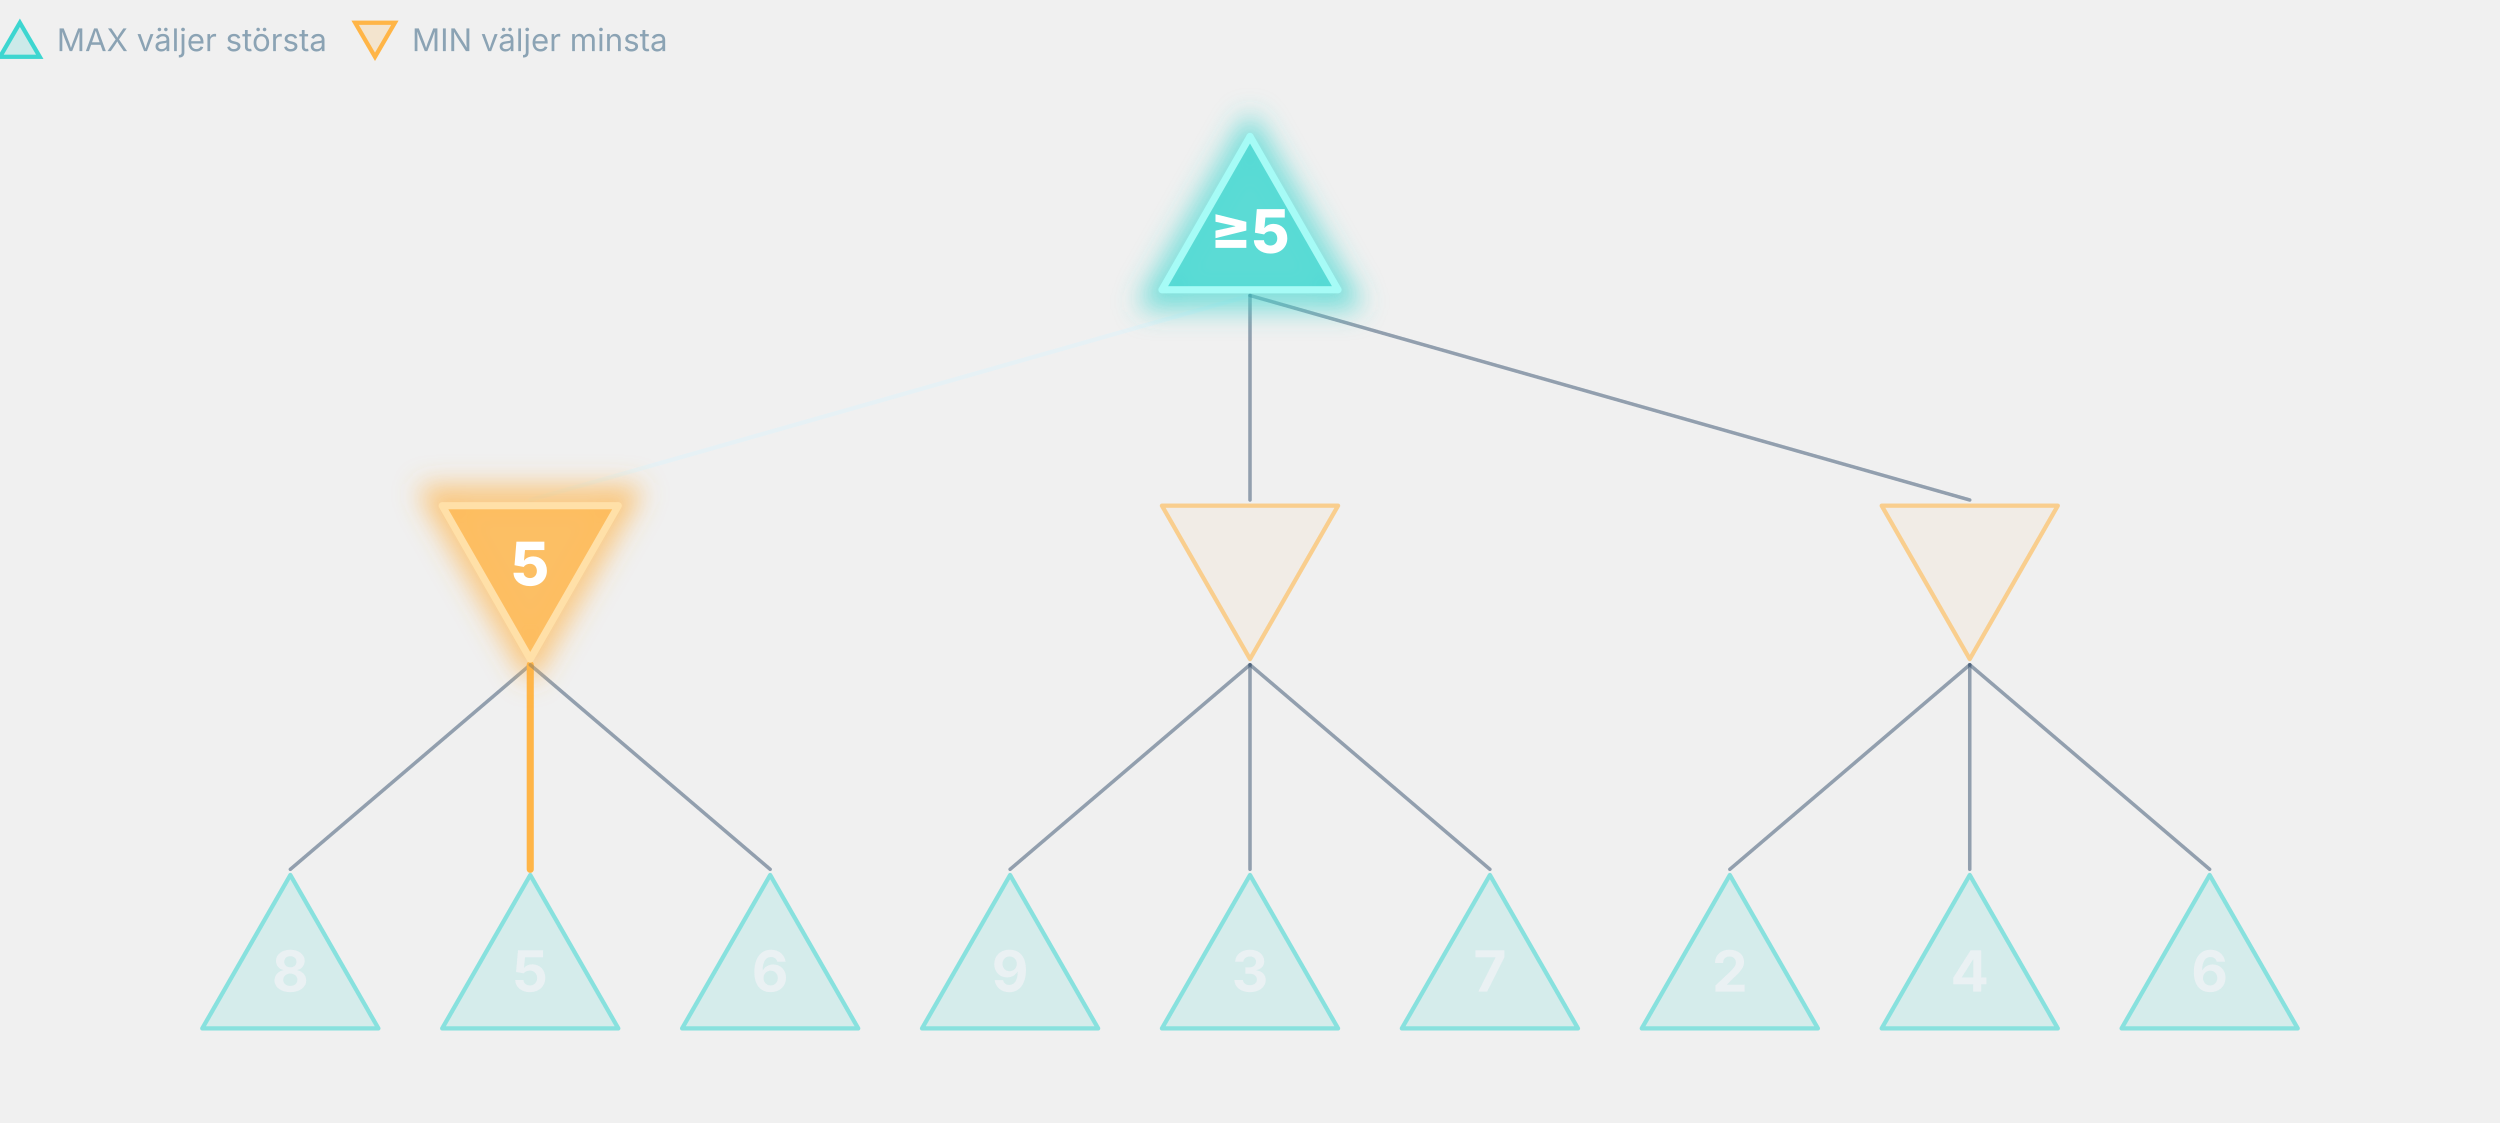
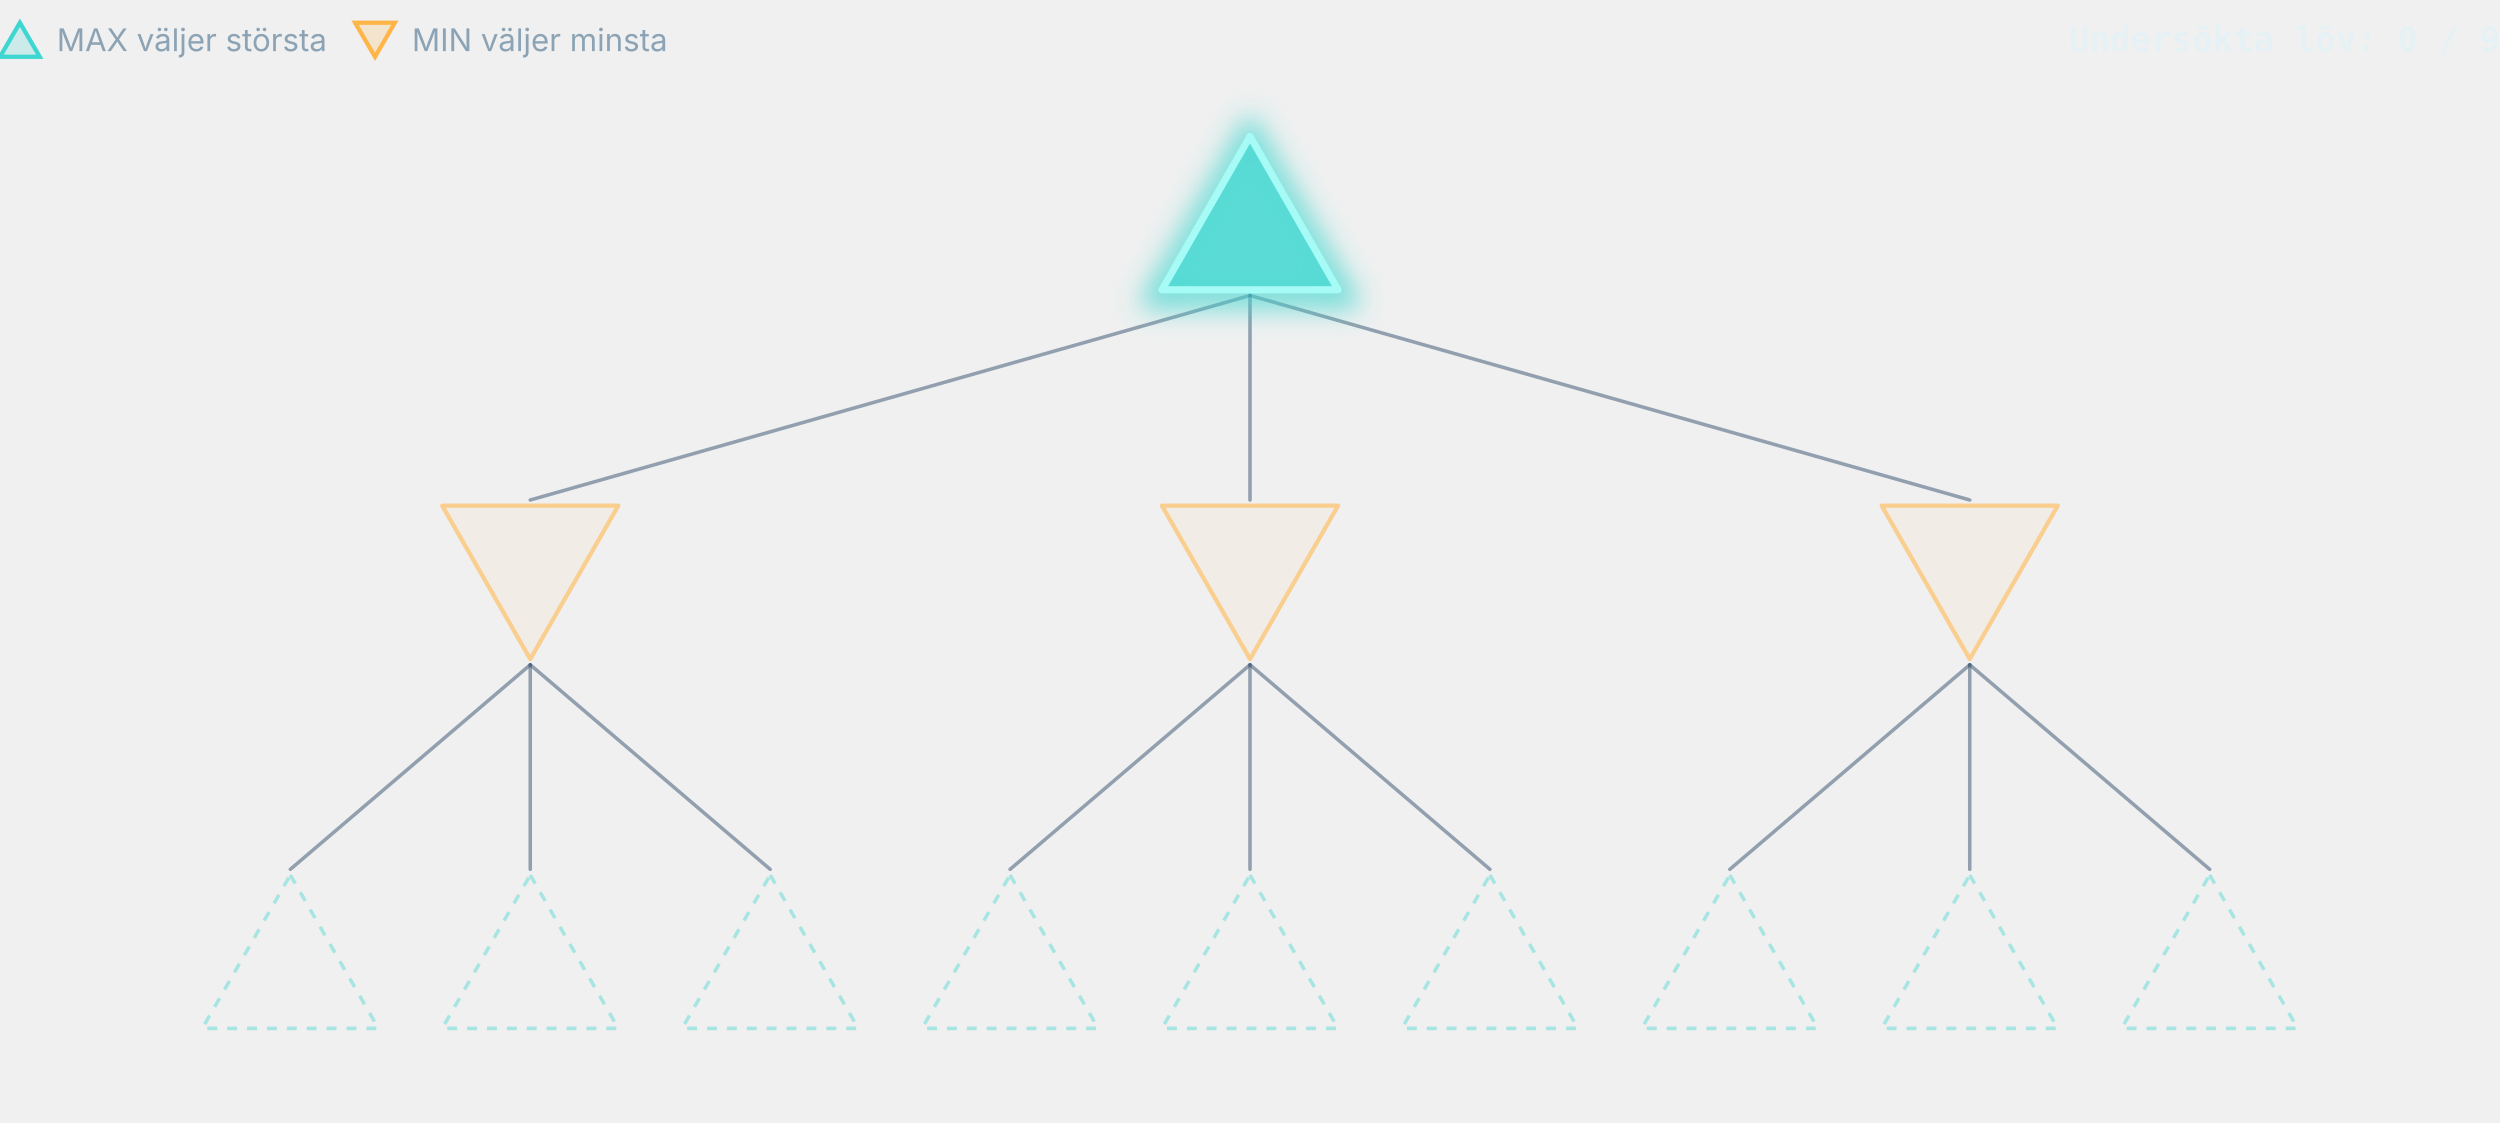
<svg xmlns="http://www.w3.org/2000/svg" viewBox="0 0 1760 790" width="1760" height="790" role="img">
  <defs>
    <filter id="glow" x="-40%" y="-40%" width="180%" height="180%">
      <feGaussianBlur stdDeviation="9" />
    </filter>
    <filter id="soft" x="-20%" y="-20%" width="140%" height="140%">
      <feGaussianBlur stdDeviation="4" />
    </filter>
  </defs>
  <g transform="translate(0,30)">
    <polygon points="14,-14 28,10 0,10" fill="#3DD6D0" fill-opacity=".2" stroke="#3DD6D0" stroke-width="3" />
    <text x="40.0" y="6.0" font-family="'IBM Plex Sans','Segoe UI',Inter,Helvetica,Arial,sans-serif" font-size="22" font-weight="400" fill="#8BA3B4" text-anchor="start">MAX väljer största</text>
    <polygon points="250,-14 278,-14 264,10" fill="#FFB547" fill-opacity=".2" stroke="#FFB547" stroke-width="3" />
    <text x="290.0" y="6.0" font-family="'IBM Plex Sans','Segoe UI',Inter,Helvetica,Arial,sans-serif" font-size="22" font-weight="400" fill="#8BA3B4" text-anchor="start">MIN väljer minsta</text>
  </g>
+   <text x="1760.0" y="36.0" font-family="'IBM Plex Mono','SFMono-Regular',Menlo,Consolas,monospace" font-size="24" font-weight="600" fill="#E6F1F5" text-anchor="end">Undersökta löv: 0 / 9</text>
  <path data-edge="r0:r00" d="M373.3,468.0L204.4,612.0" stroke="#3B5572" stroke-width="2.5" stroke-linecap="round" fill="none" opacity="0.52" />
-   <path data-edge="r0:r01" d="M373.3,468.0L373.3,612.0" stroke="#FFB547" stroke-width="5" stroke-linecap="round" fill="none" opacity="1" />
+   <path data-edge="r0:r01" d="M373.3,468.0L373.3,612.0" stroke="#3B5572" stroke-width="2.5" stroke-linecap="round" fill="none" opacity="0.52" />
  <path data-edge="r0:r02" d="M373.3,468.0L542.2,612.0" stroke="#3B5572" stroke-width="2.5" stroke-linecap="round" fill="none" opacity="0.52" />
-   <path data-edge="r:r0" d="M880.0,208.0L373.3,352.0" stroke="#E6F1F5" stroke-width="3" stroke-linecap="round" fill="none" opacity="1" />
+   <path data-edge="r:r0" d="M880.0,208.0L373.3,352.0" stroke="#3B5572" stroke-width="2.5" stroke-linecap="round" fill="none" opacity="0.52" />
  <path data-edge="r1:r10" d="M880.0,468.0L711.1,612.0" stroke="#3B5572" stroke-width="2.5" stroke-linecap="round" fill="none" opacity="0.52" />
  <path data-edge="r1:r11" d="M880.0,468.0L880.0,612.0" stroke="#3B5572" stroke-width="2.5" stroke-linecap="round" fill="none" opacity="0.52" />
  <path data-edge="r1:r12" d="M880.0,468.0L1048.9,612.0" stroke="#3B5572" stroke-width="2.5" stroke-linecap="round" fill="none" opacity="0.52" />
  <path data-edge="r:r1" d="M880.0,208.0L880.0,352.0" stroke="#3B5572" stroke-width="2.5" stroke-linecap="round" fill="none" opacity="0.52" />
  <path data-edge="r2:r20" d="M1386.7,468.0L1217.8,612.0" stroke="#3B5572" stroke-width="2.5" stroke-linecap="round" fill="none" opacity="0.52" />
  <path data-edge="r2:r21" d="M1386.7,468.0L1386.7,612.0" stroke="#3B5572" stroke-width="2.5" stroke-linecap="round" fill="none" opacity="0.52" />
  <path data-edge="r2:r22" d="M1386.7,468.0L1555.6,612.0" stroke="#3B5572" stroke-width="2.5" stroke-linecap="round" fill="none" opacity="0.52" />
  <path data-edge="r:r2" d="M880.0,208.0L1386.7,352.0" stroke="#3B5572" stroke-width="2.5" stroke-linecap="round" fill="none" opacity="0.52" />
  <polygon data-focus-node="r" points="880.0,87.4 951.9,212.6 808.1,212.6" fill="#3DD6D0" fill-opacity=".55" stroke="#3DD6D0" stroke-width="14" stroke-opacity=".5" stroke-linejoin="round" filter="url(#glow)" />
-   <polygon data-focus-node="r0" points="301.4,347.4 445.3,347.4 373.3,472.6" fill="#FFB547" fill-opacity=".55" stroke="#FFB547" stroke-width="14" stroke-opacity=".5" stroke-linejoin="round" filter="url(#glow)" />
  <g data-node="r00" opacity="0.58">
-     <polygon points="204.4,616.0 266.4,724.0 142.4,724.0" fill="#3DD6D0" fill-opacity="0.26" stroke="#3DD6D0" stroke-width="3" stroke-linejoin="round" />
-     <text x="204.4" y="698.1" font-family="'IBM Plex Sans','Segoe UI',Inter,Helvetica,Arial,sans-serif" font-size="40.0" font-weight="700" fill="#E6F1F5" text-anchor="middle">8</text>
+     <polygon points="204.4,616.0 266.4,724.0 142.4,724.0" fill="none" stroke="#3DD6D0" stroke-width="2.5" stroke-dasharray="7 7" stroke-linejoin="round" opacity=".7" />
  </g>
  <g data-node="r01" opacity="0.58">
-     <polygon points="373.3,616.0 435.3,724.0 311.3,724.0" fill="#3DD6D0" fill-opacity="0.26" stroke="#3DD6D0" stroke-width="3" stroke-linejoin="round" />
-     <text x="373.3" y="698.1" font-family="'IBM Plex Sans','Segoe UI',Inter,Helvetica,Arial,sans-serif" font-size="40.0" font-weight="700" fill="#E6F1F5" text-anchor="middle">5</text>
+     <polygon points="373.3,616.0 435.3,724.0 311.3,724.0" fill="none" stroke="#3DD6D0" stroke-width="2.5" stroke-dasharray="7 7" stroke-linejoin="round" opacity=".7" />
  </g>
  <g data-node="r02" opacity="0.58">
-     <polygon points="542.2,616.0 604.2,724.0 480.2,724.0" fill="#3DD6D0" fill-opacity="0.26" stroke="#3DD6D0" stroke-width="3" stroke-linejoin="round" />
-     <text x="542.2" y="698.1" font-family="'IBM Plex Sans','Segoe UI',Inter,Helvetica,Arial,sans-serif" font-size="40.0" font-weight="700" fill="#E6F1F5" text-anchor="middle">6</text>
+     <polygon points="542.2,616.0 604.2,724.0 480.2,724.0" fill="none" stroke="#3DD6D0" stroke-width="2.5" stroke-dasharray="7 7" stroke-linejoin="round" opacity=".7" />
  </g>
-   <g data-node="r0" opacity="1">
-     <polygon points="311.3,356.0 435.3,356.0 373.3,464.0" fill="#FFB547" fill-opacity=".62" stroke="#FFE0A8" stroke-width="5" stroke-linejoin="round" />
-     <text x="373.3" y="412.2" font-family="'IBM Plex Sans','Segoe UI',Inter,Helvetica,Arial,sans-serif" font-size="42.4" font-weight="800" fill="#FFFFFF" text-anchor="middle">5</text>
+   <g data-node="r0" opacity="0.58">
+     <polygon points="311.3,356.0 435.3,356.0 373.3,464.0" fill="#FFB547" fill-opacity="0.1" stroke="#FFB547" stroke-width="3" stroke-linejoin="round" />
  </g>
  <g data-node="r10" opacity="0.58">
-     <polygon points="711.1,616.0 773.1,724.0 649.1,724.0" fill="#3DD6D0" fill-opacity="0.26" stroke="#3DD6D0" stroke-width="3" stroke-linejoin="round" />
-     <text x="711.1" y="698.1" font-family="'IBM Plex Sans','Segoe UI',Inter,Helvetica,Arial,sans-serif" font-size="40.0" font-weight="700" fill="#E6F1F5" text-anchor="middle">9</text>
+     <polygon points="711.1,616.0 773.1,724.0 649.1,724.0" fill="none" stroke="#3DD6D0" stroke-width="2.5" stroke-dasharray="7 7" stroke-linejoin="round" opacity=".7" />
  </g>
  <g data-node="r11" opacity="0.58">
-     <polygon points="880.0,616.0 942.0,724.0 818.0,724.0" fill="#3DD6D0" fill-opacity="0.26" stroke="#3DD6D0" stroke-width="3" stroke-linejoin="round" />
-     <text x="880.0" y="698.1" font-family="'IBM Plex Sans','Segoe UI',Inter,Helvetica,Arial,sans-serif" font-size="40.0" font-weight="700" fill="#E6F1F5" text-anchor="middle">3</text>
+     <polygon points="880.0,616.0 942.0,724.0 818.0,724.0" fill="none" stroke="#3DD6D0" stroke-width="2.5" stroke-dasharray="7 7" stroke-linejoin="round" opacity=".7" />
  </g>
  <g data-node="r12" opacity="0.58">
-     <polygon points="1048.9,616.0 1110.9,724.0 986.9,724.0" fill="#3DD6D0" fill-opacity="0.26" stroke="#3DD6D0" stroke-width="3" stroke-linejoin="round" />
-     <text x="1048.9" y="698.1" font-family="'IBM Plex Sans','Segoe UI',Inter,Helvetica,Arial,sans-serif" font-size="40.0" font-weight="700" fill="#E6F1F5" text-anchor="middle">7</text>
+     <polygon points="1048.9,616.0 1110.9,724.0 986.9,724.0" fill="none" stroke="#3DD6D0" stroke-width="2.5" stroke-dasharray="7 7" stroke-linejoin="round" opacity=".7" />
  </g>
  <g data-node="r1" opacity="0.58">
    <polygon points="818.0,356.0 942.0,356.0 880.0,464.0" fill="#FFB547" fill-opacity="0.1" stroke="#FFB547" stroke-width="3" stroke-linejoin="round" />
  </g>
  <g data-node="r20" opacity="0.58">
-     <polygon points="1217.8,616.0 1279.8,724.0 1155.8,724.0" fill="#3DD6D0" fill-opacity="0.26" stroke="#3DD6D0" stroke-width="3" stroke-linejoin="round" />
-     <text x="1217.8" y="698.1" font-family="'IBM Plex Sans','Segoe UI',Inter,Helvetica,Arial,sans-serif" font-size="40.0" font-weight="700" fill="#E6F1F5" text-anchor="middle">2</text>
+     <polygon points="1217.8,616.0 1279.8,724.0 1155.8,724.0" fill="none" stroke="#3DD6D0" stroke-width="2.5" stroke-dasharray="7 7" stroke-linejoin="round" opacity=".7" />
  </g>
  <g data-node="r21" opacity="0.58">
-     <polygon points="1386.7,616.0 1448.7,724.0 1324.7,724.0" fill="#3DD6D0" fill-opacity="0.26" stroke="#3DD6D0" stroke-width="3" stroke-linejoin="round" />
-     <text x="1386.7" y="698.1" font-family="'IBM Plex Sans','Segoe UI',Inter,Helvetica,Arial,sans-serif" font-size="40.0" font-weight="700" fill="#E6F1F5" text-anchor="middle">4</text>
+     <polygon points="1386.7,616.0 1448.7,724.0 1324.7,724.0" fill="none" stroke="#3DD6D0" stroke-width="2.5" stroke-dasharray="7 7" stroke-linejoin="round" opacity=".7" />
  </g>
  <g data-node="r22" opacity="0.58">
-     <polygon points="1555.6,616.0 1617.6,724.0 1493.6,724.0" fill="#3DD6D0" fill-opacity="0.26" stroke="#3DD6D0" stroke-width="3" stroke-linejoin="round" />
-     <text x="1555.6" y="698.1" font-family="'IBM Plex Sans','Segoe UI',Inter,Helvetica,Arial,sans-serif" font-size="40.0" font-weight="700" fill="#E6F1F5" text-anchor="middle">6</text>
+     <polygon points="1555.6,616.0 1617.6,724.0 1493.6,724.0" fill="none" stroke="#3DD6D0" stroke-width="2.5" stroke-dasharray="7 7" stroke-linejoin="round" opacity=".7" />
  </g>
  <g data-node="r2" opacity="0.58">
    <polygon points="1324.7,356.0 1448.7,356.0 1386.7,464.0" fill="#FFB547" fill-opacity="0.1" stroke="#FFB547" stroke-width="3" stroke-linejoin="round" />
  </g>
  <g data-node="r" opacity="1">
    <polygon points="880.0,96.0 942.0,204.0 818.0,204.0" fill="#3DD6D0" fill-opacity=".62" stroke="#A6FBF6" stroke-width="5" stroke-linejoin="round" />
-     <text x="880.0" y="178.1" font-family="'IBM Plex Sans','Segoe UI',Inter,Helvetica,Arial,sans-serif" font-size="42.4" font-weight="800" fill="#FFFFFF" text-anchor="middle">≥5</text>
  </g>
</svg>
